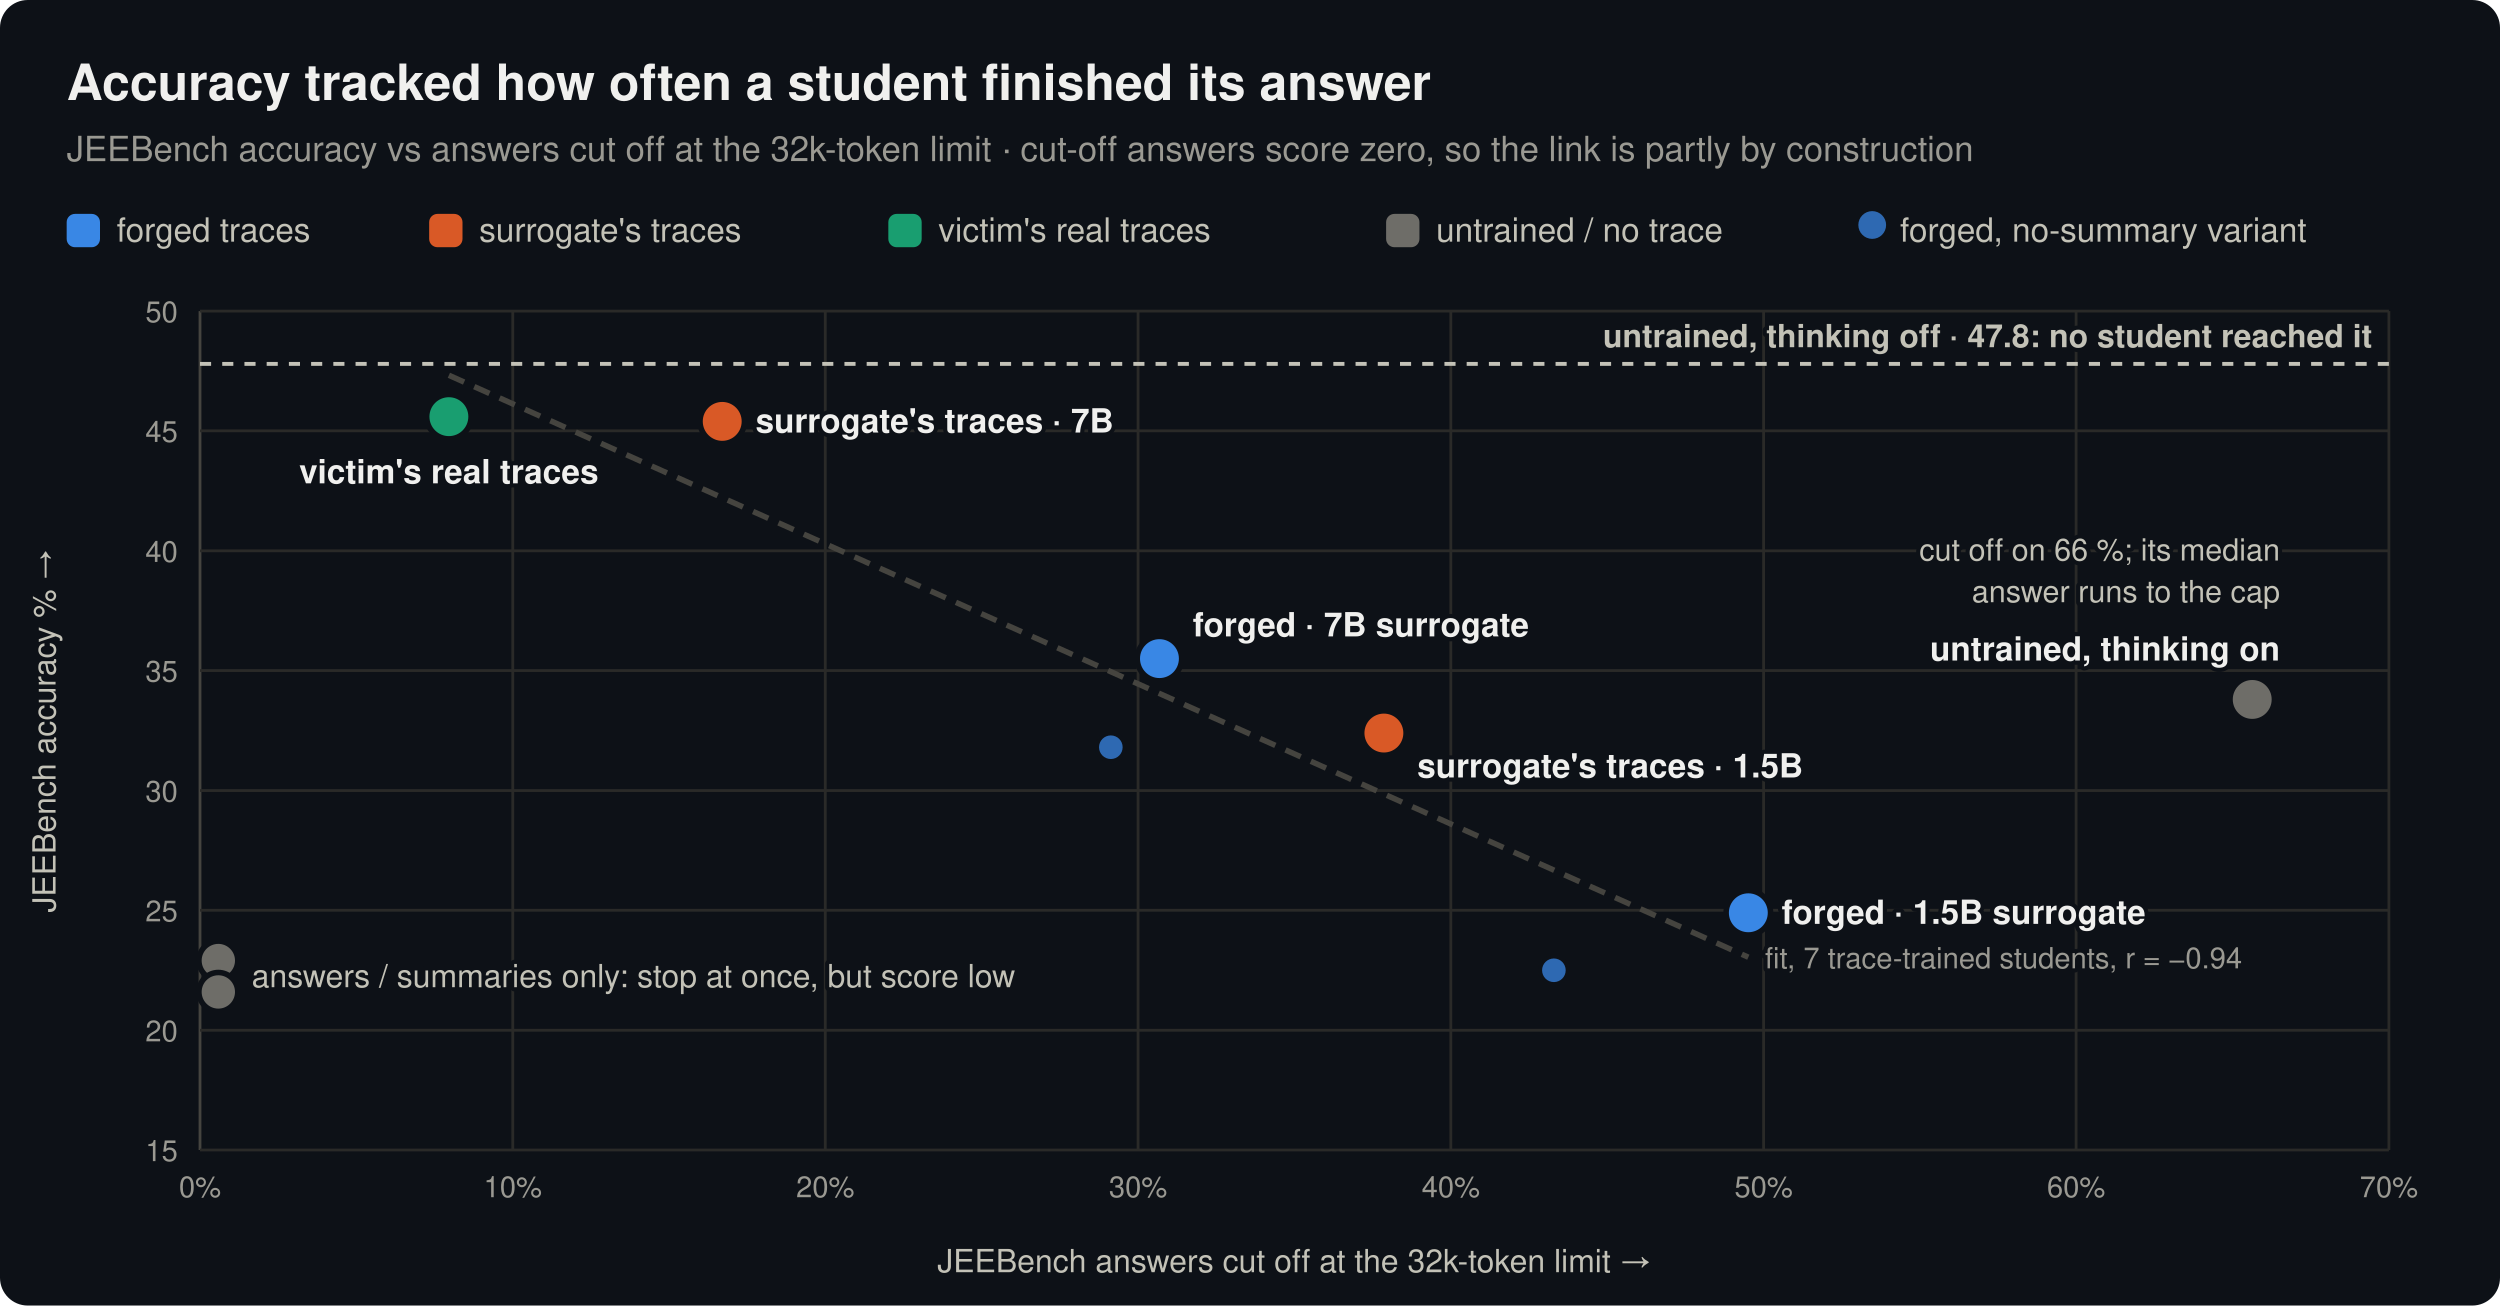
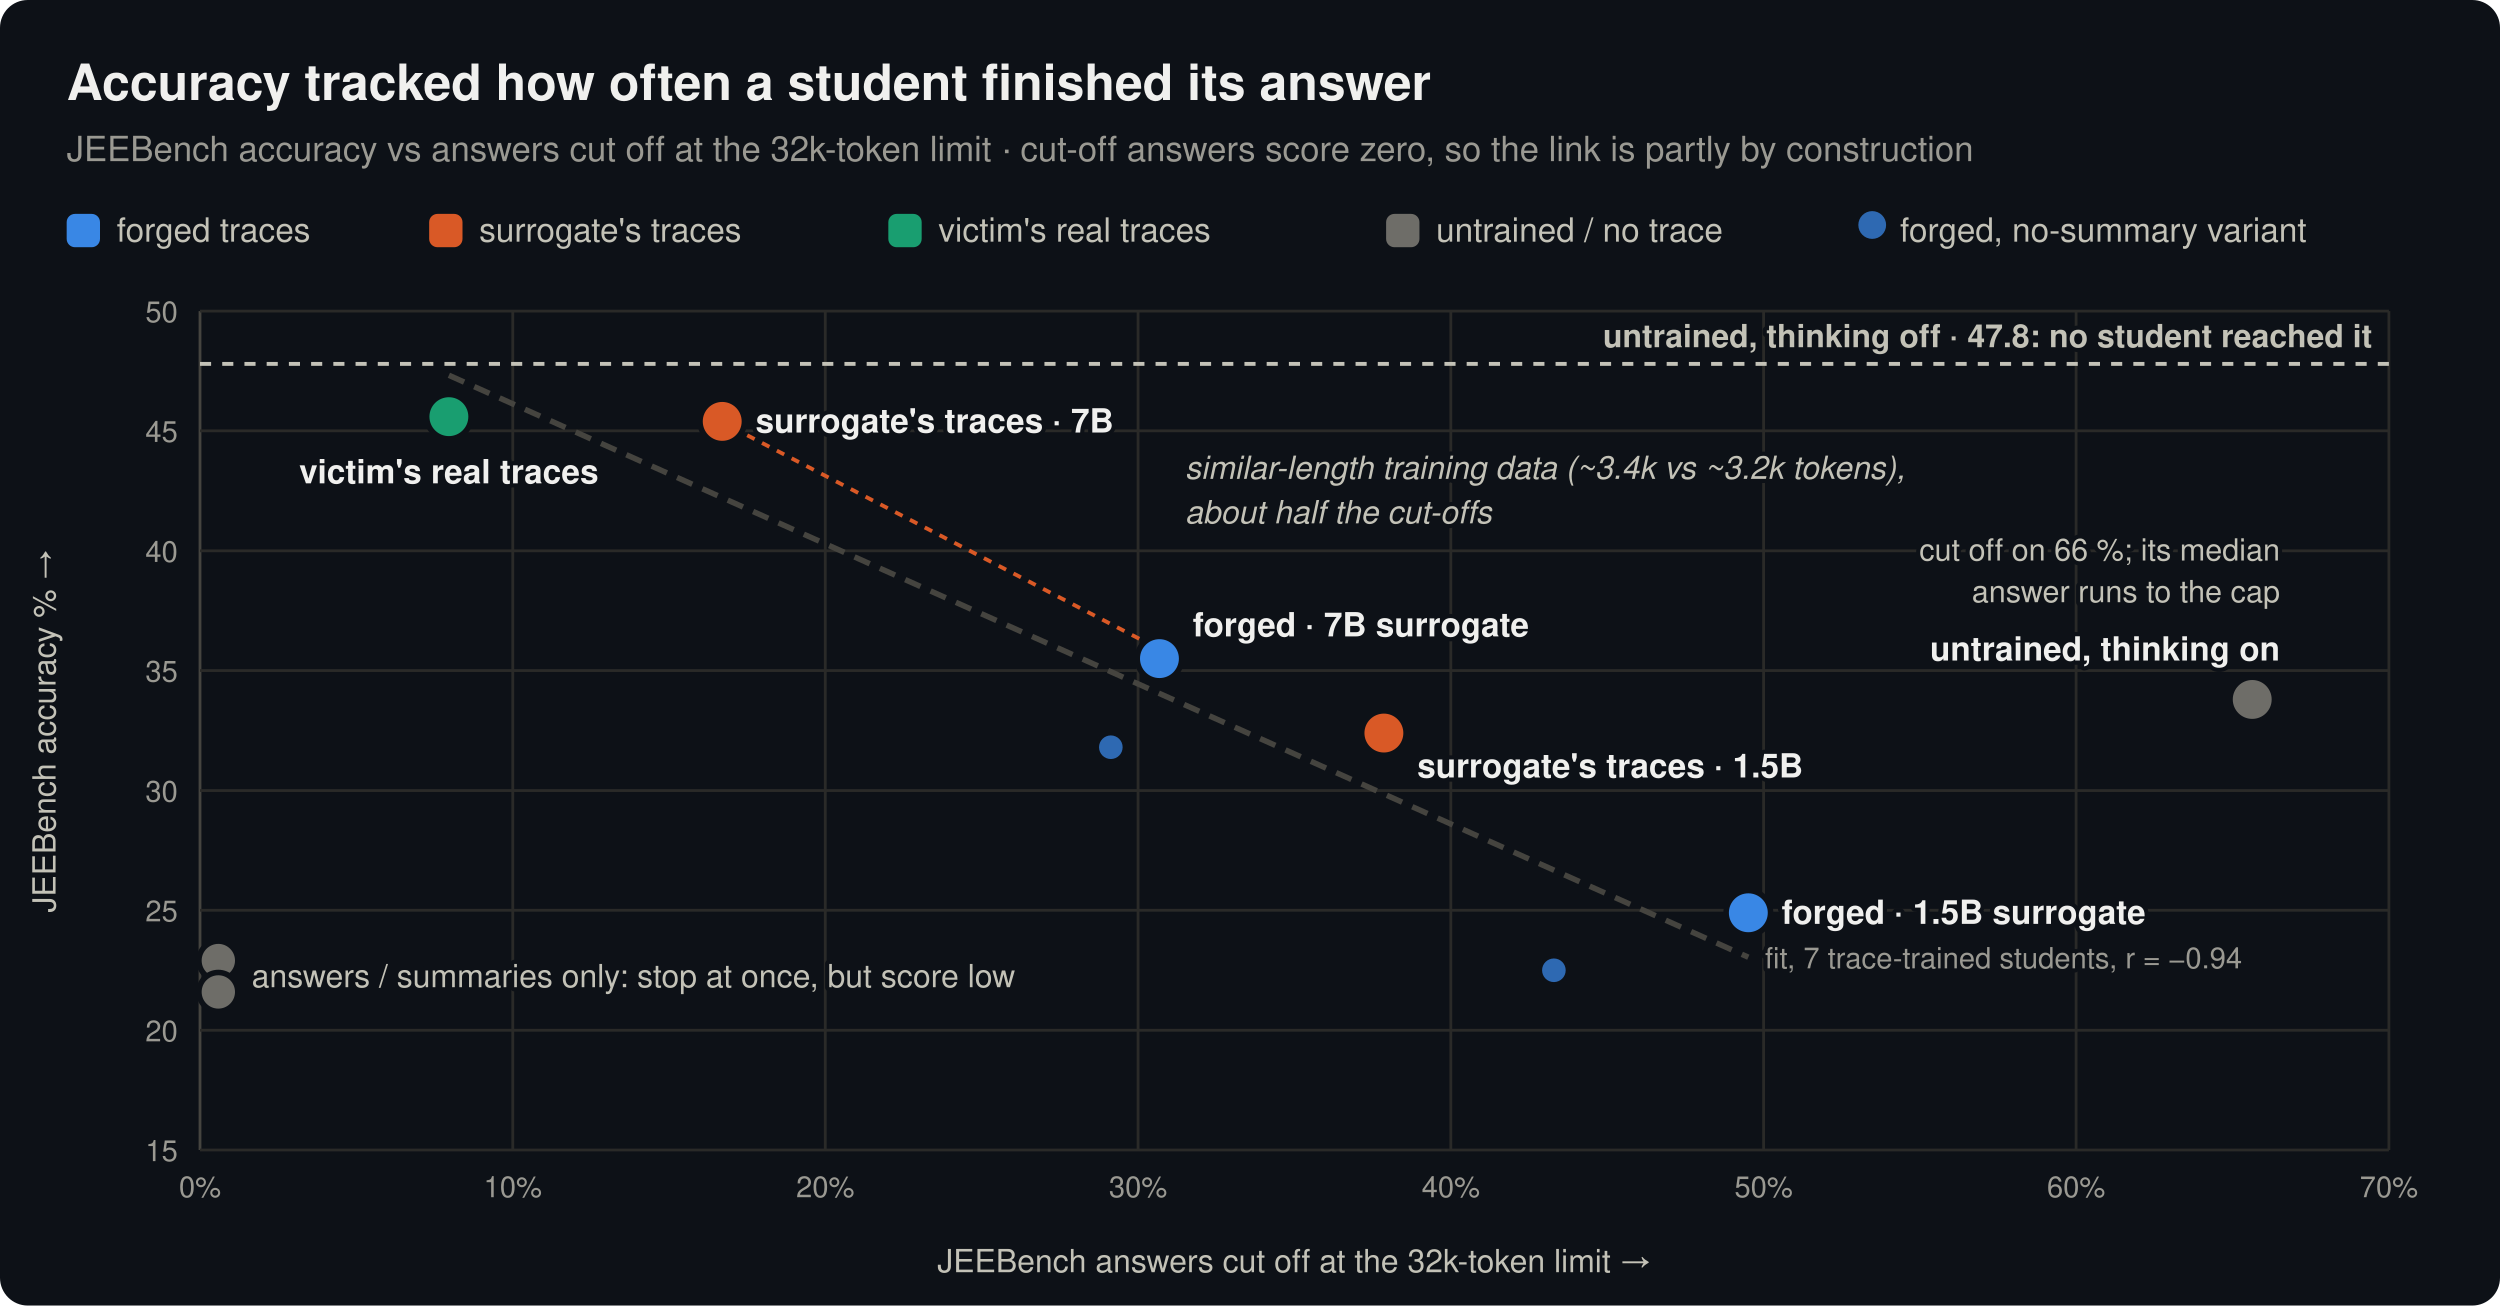
<svg xmlns="http://www.w3.org/2000/svg" width="900" height="470" viewBox="0 0 900 470" role="img" aria-label="JEEBench accuracy vs truncation rate by student">
  <rect x="0.0" y="0.0" width="900.0" height="470.0" rx="10" fill="#0d1117" />
  <text x="24.0" y="36.0" font-family="system-ui, -apple-system, &quot;Segoe UI&quot;, Helvetica, Arial, sans-serif" font-size="18" fill="#f0f0ee" text-anchor="start" font-weight="700" style="">Accuracy tracked how often a student finished its answer</text>
  <text x="24.0" y="58.0" font-family="system-ui, -apple-system, &quot;Segoe UI&quot;, Helvetica, Arial, sans-serif" font-size="12.5" fill="#9a9992" text-anchor="start" font-weight="normal" style="">JEEBench accuracy vs answers cut off at the 32k-token limit · cut-off answers score zero, so the link is partly by construction</text>
  <rect x="24.0" y="77.0" width="12.0" height="12.0" rx="3" fill="#3987e5" />
  <text x="42.0" y="87.0" font-family="system-ui, -apple-system, &quot;Segoe UI&quot;, Helvetica, Arial, sans-serif" font-size="12" fill="#c3c2b7" text-anchor="start" font-weight="normal" style="">forged traces</text>
  <rect x="154.5" y="77.0" width="12.0" height="12.0" rx="3" fill="#d95926" />
  <text x="172.5" y="87.0" font-family="system-ui, -apple-system, &quot;Segoe UI&quot;, Helvetica, Arial, sans-serif" font-size="12" fill="#c3c2b7" text-anchor="start" font-weight="normal" style="">surrogate's traces</text>
  <rect x="319.8" y="77.0" width="12.0" height="12.0" rx="3" fill="#199e70" />
  <text x="337.8" y="87.0" font-family="system-ui, -apple-system, &quot;Segoe UI&quot;, Helvetica, Arial, sans-serif" font-size="12" fill="#c3c2b7" text-anchor="start" font-weight="normal" style="">victim's real traces</text>
  <rect x="499.0" y="77.0" width="12.0" height="12.0" rx="3" fill="#6e6d68" />
  <text x="517.0" y="87.0" font-family="system-ui, -apple-system, &quot;Segoe UI&quot;, Helvetica, Arial, sans-serif" font-size="12" fill="#c3c2b7" text-anchor="start" font-weight="normal" style="">untrained / no trace</text>
  <circle cx="674" cy="81" r="5" fill="#3987e5" opacity="0.75" />
  <text x="684.0" y="87.0" font-family="system-ui, -apple-system, &quot;Segoe UI&quot;, Helvetica, Arial, sans-serif" font-size="12" fill="#c3c2b7" text-anchor="start" font-weight="normal" style="">forged, no-summary variant</text>
  <line x1="72.0" y1="112.0" x2="72.0" y2="414.0" stroke="#45443f" stroke-width="1.0" />
  <text x="72.0" y="431.0" font-family="system-ui, -apple-system, &quot;Segoe UI&quot;, Helvetica, Arial, sans-serif" font-size="10.5" fill="#9a9992" text-anchor="middle" font-weight="normal" style="font-variant-numeric: tabular-nums;">0%</text>
  <line x1="184.6" y1="112.0" x2="184.6" y2="414.0" stroke="#2a2a28" stroke-width="1.0" />
  <text x="184.6" y="431.0" font-family="system-ui, -apple-system, &quot;Segoe UI&quot;, Helvetica, Arial, sans-serif" font-size="10.5" fill="#9a9992" text-anchor="middle" font-weight="normal" style="font-variant-numeric: tabular-nums;">10%</text>
  <line x1="297.1" y1="112.0" x2="297.1" y2="414.0" stroke="#2a2a28" stroke-width="1.0" />
  <text x="297.1" y="431.0" font-family="system-ui, -apple-system, &quot;Segoe UI&quot;, Helvetica, Arial, sans-serif" font-size="10.5" fill="#9a9992" text-anchor="middle" font-weight="normal" style="font-variant-numeric: tabular-nums;">20%</text>
  <line x1="409.7" y1="112.0" x2="409.7" y2="414.0" stroke="#2a2a28" stroke-width="1.0" />
  <text x="409.7" y="431.0" font-family="system-ui, -apple-system, &quot;Segoe UI&quot;, Helvetica, Arial, sans-serif" font-size="10.5" fill="#9a9992" text-anchor="middle" font-weight="normal" style="font-variant-numeric: tabular-nums;">30%</text>
  <line x1="522.3" y1="112.0" x2="522.3" y2="414.0" stroke="#2a2a28" stroke-width="1.0" />
  <text x="522.3" y="431.0" font-family="system-ui, -apple-system, &quot;Segoe UI&quot;, Helvetica, Arial, sans-serif" font-size="10.5" fill="#9a9992" text-anchor="middle" font-weight="normal" style="font-variant-numeric: tabular-nums;">40%</text>
  <line x1="634.9" y1="112.0" x2="634.9" y2="414.0" stroke="#2a2a28" stroke-width="1.0" />
  <text x="634.9" y="431.0" font-family="system-ui, -apple-system, &quot;Segoe UI&quot;, Helvetica, Arial, sans-serif" font-size="10.5" fill="#9a9992" text-anchor="middle" font-weight="normal" style="font-variant-numeric: tabular-nums;">50%</text>
  <line x1="747.4" y1="112.0" x2="747.4" y2="414.0" stroke="#2a2a28" stroke-width="1.0" />
  <text x="747.4" y="431.0" font-family="system-ui, -apple-system, &quot;Segoe UI&quot;, Helvetica, Arial, sans-serif" font-size="10.5" fill="#9a9992" text-anchor="middle" font-weight="normal" style="font-variant-numeric: tabular-nums;">60%</text>
  <line x1="860.0" y1="112.0" x2="860.0" y2="414.0" stroke="#2a2a28" stroke-width="1.0" />
  <text x="860.0" y="431.0" font-family="system-ui, -apple-system, &quot;Segoe UI&quot;, Helvetica, Arial, sans-serif" font-size="10.5" fill="#9a9992" text-anchor="middle" font-weight="normal" style="font-variant-numeric: tabular-nums;">70%</text>
  <line x1="72.0" y1="414.0" x2="860.0" y2="414.0" stroke="#2a2a28" stroke-width="1.0" />
  <text x="64.0" y="418.0" font-family="system-ui, -apple-system, &quot;Segoe UI&quot;, Helvetica, Arial, sans-serif" font-size="10.5" fill="#9a9992" text-anchor="end" font-weight="normal" style="font-variant-numeric: tabular-nums;">15</text>
  <line x1="72.0" y1="370.9" x2="860.0" y2="370.9" stroke="#2a2a28" stroke-width="1.0" />
  <text x="64.0" y="374.9" font-family="system-ui, -apple-system, &quot;Segoe UI&quot;, Helvetica, Arial, sans-serif" font-size="10.5" fill="#9a9992" text-anchor="end" font-weight="normal" style="font-variant-numeric: tabular-nums;">20</text>
  <line x1="72.0" y1="327.7" x2="860.0" y2="327.7" stroke="#2a2a28" stroke-width="1.0" />
  <text x="64.0" y="331.7" font-family="system-ui, -apple-system, &quot;Segoe UI&quot;, Helvetica, Arial, sans-serif" font-size="10.5" fill="#9a9992" text-anchor="end" font-weight="normal" style="font-variant-numeric: tabular-nums;">25</text>
  <line x1="72.0" y1="284.6" x2="860.0" y2="284.6" stroke="#2a2a28" stroke-width="1.0" />
  <text x="64.0" y="288.6" font-family="system-ui, -apple-system, &quot;Segoe UI&quot;, Helvetica, Arial, sans-serif" font-size="10.5" fill="#9a9992" text-anchor="end" font-weight="normal" style="font-variant-numeric: tabular-nums;">30</text>
  <line x1="72.0" y1="241.4" x2="860.0" y2="241.4" stroke="#2a2a28" stroke-width="1.0" />
  <text x="64.0" y="245.4" font-family="system-ui, -apple-system, &quot;Segoe UI&quot;, Helvetica, Arial, sans-serif" font-size="10.5" fill="#9a9992" text-anchor="end" font-weight="normal" style="font-variant-numeric: tabular-nums;">35</text>
  <line x1="72.0" y1="198.3" x2="860.0" y2="198.3" stroke="#2a2a28" stroke-width="1.0" />
  <text x="64.0" y="202.3" font-family="system-ui, -apple-system, &quot;Segoe UI&quot;, Helvetica, Arial, sans-serif" font-size="10.5" fill="#9a9992" text-anchor="end" font-weight="normal" style="font-variant-numeric: tabular-nums;">40</text>
  <line x1="72.0" y1="155.1" x2="860.0" y2="155.1" stroke="#2a2a28" stroke-width="1.0" />
  <text x="64.0" y="159.1" font-family="system-ui, -apple-system, &quot;Segoe UI&quot;, Helvetica, Arial, sans-serif" font-size="10.5" fill="#9a9992" text-anchor="end" font-weight="normal" style="font-variant-numeric: tabular-nums;">45</text>
  <line x1="72.0" y1="112.0" x2="860.0" y2="112.0" stroke="#2a2a28" stroke-width="1.0" />
  <text x="64.0" y="116.0" font-family="system-ui, -apple-system, &quot;Segoe UI&quot;, Helvetica, Arial, sans-serif" font-size="10.5" fill="#9a9992" text-anchor="end" font-weight="normal" style="font-variant-numeric: tabular-nums;">50</text>
  <text x="466.0" y="458.0" font-family="system-ui, -apple-system, &quot;Segoe UI&quot;, Helvetica, Arial, sans-serif" font-size="11.5" fill="#c3c2b7" text-anchor="middle" font-weight="normal" style="">JEEBench answers cut off at the 32k-token limit →</text>
  <text x="20" y="263.0" font-family="system-ui, -apple-system, &quot;Segoe UI&quot;, Helvetica, Arial, sans-serif" font-size="11.5" fill="#c3c2b7" text-anchor="middle" transform="rotate(-90 20 263.0)">JEEBench accuracy % →</text>
  <line x1="161.6" y1="135.1" x2="629.4" y2="344.6" stroke="#45443f" stroke-width="2" stroke-dasharray="6 4" />
  <text x="635.4" y="348.6" font-family="system-ui, -apple-system, &quot;Segoe UI&quot;, Helvetica, Arial, sans-serif" font-size="10.5" fill="#9a9992" text-anchor="start" font-weight="normal" style="" paint-order="stroke" stroke="#0d1117" stroke-width="3" stroke-linejoin="round">fit, 7 trace-trained students, r = −0.94</text>
  <line x1="72.0" y1="131.0" x2="860.0" y2="131.0" stroke="#c3c2b7" stroke-width="1.4" stroke-dasharray="4 4" />
  <text x="854.0" y="125.0" font-family="system-ui, -apple-system, &quot;Segoe UI&quot;, Helvetica, Arial, sans-serif" font-size="11.5" fill="#c3c2b7" text-anchor="end" font-weight="600" style="" paint-order="stroke" stroke="#0d1117" stroke-width="3" stroke-linejoin="round">untrained, thinking off · 47.8: no student reached it</text>
  <text x="820.8" y="201.8" font-family="system-ui, -apple-system, &quot;Segoe UI&quot;, Helvetica, Arial, sans-serif" font-size="11" fill="#c3c2b7" text-anchor="end" font-weight="normal" style="" paint-order="stroke" stroke="#0d1117" stroke-width="3" stroke-linejoin="round">cut off on 66 %; its median</text>
  <text x="820.8" y="216.8" font-family="system-ui, -apple-system, &quot;Segoe UI&quot;, Helvetica, Arial, sans-serif" font-size="11" fill="#c3c2b7" text-anchor="end" font-weight="normal" style="" paint-order="stroke" stroke="#0d1117" stroke-width="3" stroke-linejoin="round">answer runs to the cap</text>
  <circle cx="78.6" cy="345.8" r="7" fill="#6e6d68" stroke="#0d1117" stroke-width="2" />
  <circle cx="78.6" cy="357.1" r="7" fill="#6e6d68" stroke="#0d1117" stroke-width="2" />
  <text x="90.6" y="355.4" font-family="system-ui, -apple-system, &quot;Segoe UI&quot;, Helvetica, Arial, sans-serif" font-size="11.5" fill="#c3c2b7" text-anchor="start" font-weight="normal" style="" paint-order="stroke" stroke="#0d1117" stroke-width="3" stroke-linejoin="round">answers / summaries only: stop at once, but score low</text>
+   <line x1="269.0" y1="156.7" x2="410.4" y2="230.1" stroke="#d95926" stroke-width="1.4" stroke-dasharray="3 3" />
+   <text x="426.6" y="172.4" font-family="system-ui, -apple-system, &quot;Segoe UI&quot;, Helvetica, Arial, sans-serif" font-size="11.5" fill="#c3c2b7" text-anchor="start" font-weight="normal" style="font-style: italic;" paint-order="stroke" stroke="#0d1117" stroke-width="3" stroke-linejoin="round">similar-length training data (~3.4k vs ~3.2k tokens),</text>
+   <text x="426.6" y="188.4" font-family="system-ui, -apple-system, &quot;Segoe UI&quot;, Helvetica, Arial, sans-serif" font-size="11.5" fill="#c3c2b7" text-anchor="start" font-weight="normal" style="font-style: italic;" paint-order="stroke" stroke="#0d1117" stroke-width="3" stroke-linejoin="round">about half the cut-offs</text>
  <circle cx="399.9" cy="269.0" r="5" fill="#3987e5" stroke="#0d1117" stroke-width="1.5" opacity="0.75" />
  <circle cx="559.4" cy="349.3" r="5" fill="#3987e5" stroke="#0d1117" stroke-width="1.5" opacity="0.75" />
  <circle cx="810.8" cy="251.8" r="8" fill="#6e6d68" stroke="#0d1117" stroke-width="2" />
  <text x="820.8" y="237.8" font-family="system-ui, -apple-system, &quot;Segoe UI&quot;, Helvetica, Arial, sans-serif" font-size="12" fill="#f0f0ee" text-anchor="end" font-weight="600" style="" paint-order="stroke" stroke="#0d1117" stroke-width="3" stroke-linejoin="round">untrained, thinking on</text>
  <circle cx="161.6" cy="150.0" r="8" fill="#199e70" stroke="#0d1117" stroke-width="2" />
  <text x="161.6" y="174.0" font-family="system-ui, -apple-system, &quot;Segoe UI&quot;, Helvetica, Arial, sans-serif" font-size="12" fill="#f0f0ee" text-anchor="middle" font-weight="600" style="" paint-order="stroke" stroke="#0d1117" stroke-width="3" stroke-linejoin="round">victim's real traces</text>
  <circle cx="260.0" cy="151.7" r="8" fill="#d95926" stroke="#0d1117" stroke-width="2" />
  <text x="272.0" y="155.7" font-family="system-ui, -apple-system, &quot;Segoe UI&quot;, Helvetica, Arial, sans-serif" font-size="12" fill="#f0f0ee" text-anchor="start" font-weight="600" style="" paint-order="stroke" stroke="#0d1117" stroke-width="3" stroke-linejoin="round">surrogate's traces · 7B</text>
  <circle cx="498.2" cy="263.9" r="8" fill="#d95926" stroke="#0d1117" stroke-width="2" />
  <text x="510.2" y="279.9" font-family="system-ui, -apple-system, &quot;Segoe UI&quot;, Helvetica, Arial, sans-serif" font-size="12" fill="#f0f0ee" text-anchor="start" font-weight="600" style="" paint-order="stroke" stroke="#0d1117" stroke-width="3" stroke-linejoin="round">surrogate's traces · 1.5B</text>
  <circle cx="417.4" cy="237.1" r="8" fill="#3987e5" stroke="#0d1117" stroke-width="2" />
  <text x="429.4" y="229.1" font-family="system-ui, -apple-system, &quot;Segoe UI&quot;, Helvetica, Arial, sans-serif" font-size="12" fill="#f0f0ee" text-anchor="start" font-weight="600" style="" paint-order="stroke" stroke="#0d1117" stroke-width="3" stroke-linejoin="round">forged · 7B surrogate</text>
  <circle cx="629.4" cy="328.6" r="8" fill="#3987e5" stroke="#0d1117" stroke-width="2" />
  <text x="641.4" y="332.6" font-family="system-ui, -apple-system, &quot;Segoe UI&quot;, Helvetica, Arial, sans-serif" font-size="12" fill="#f0f0ee" text-anchor="start" font-weight="600" style="" paint-order="stroke" stroke="#0d1117" stroke-width="3" stroke-linejoin="round">forged · 1.5B surrogate</text>
</svg>
